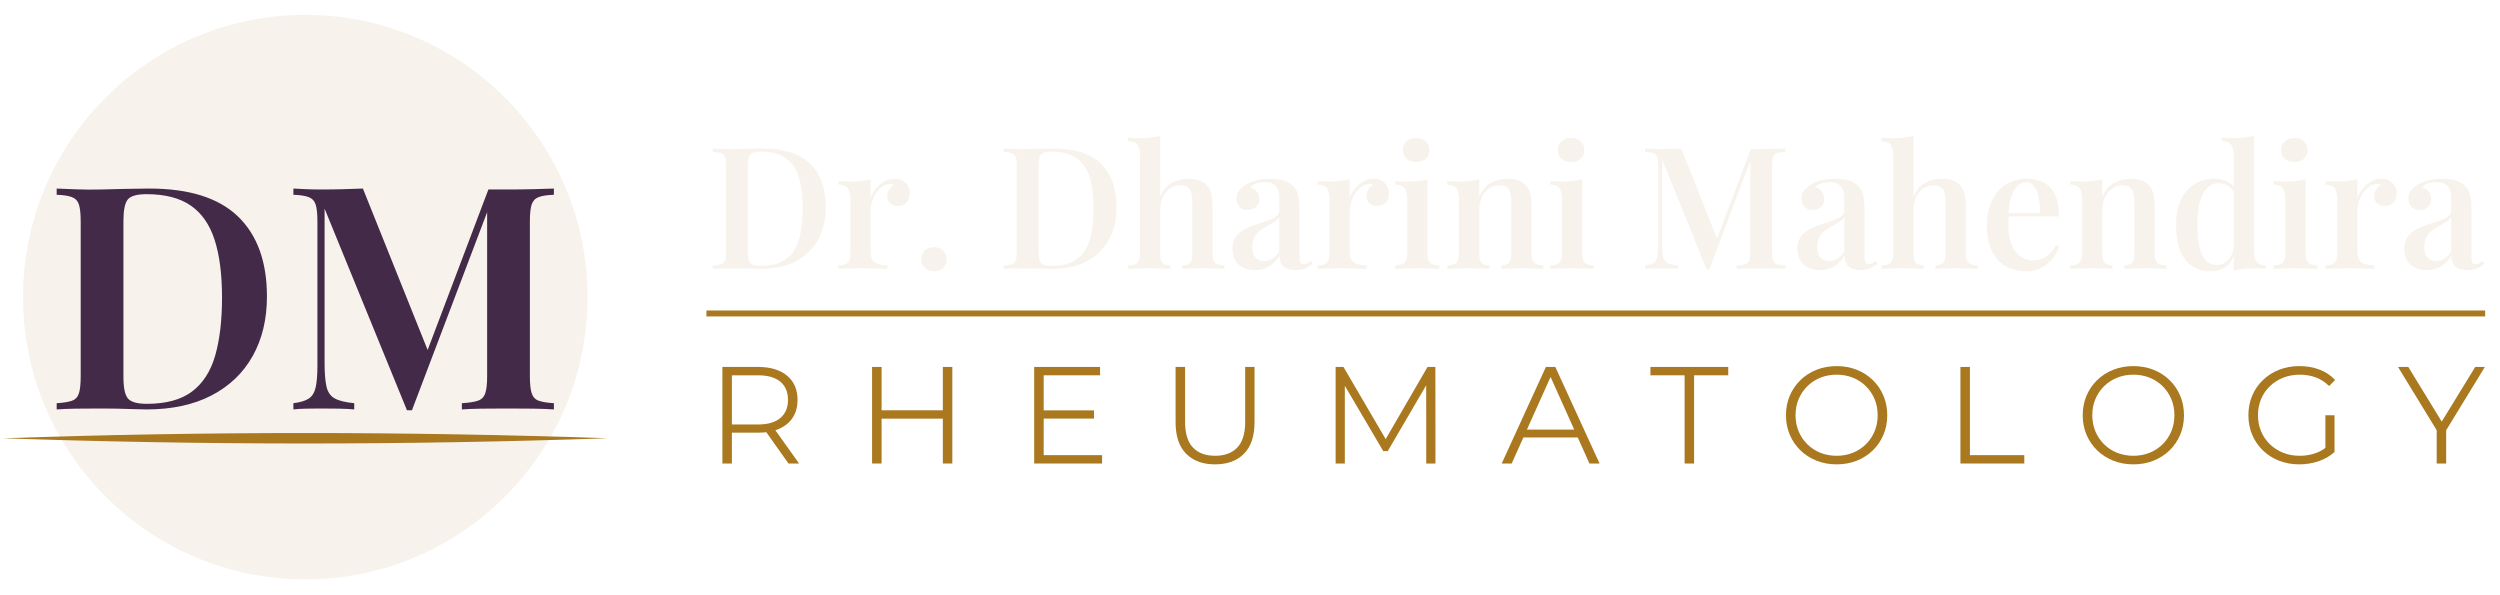
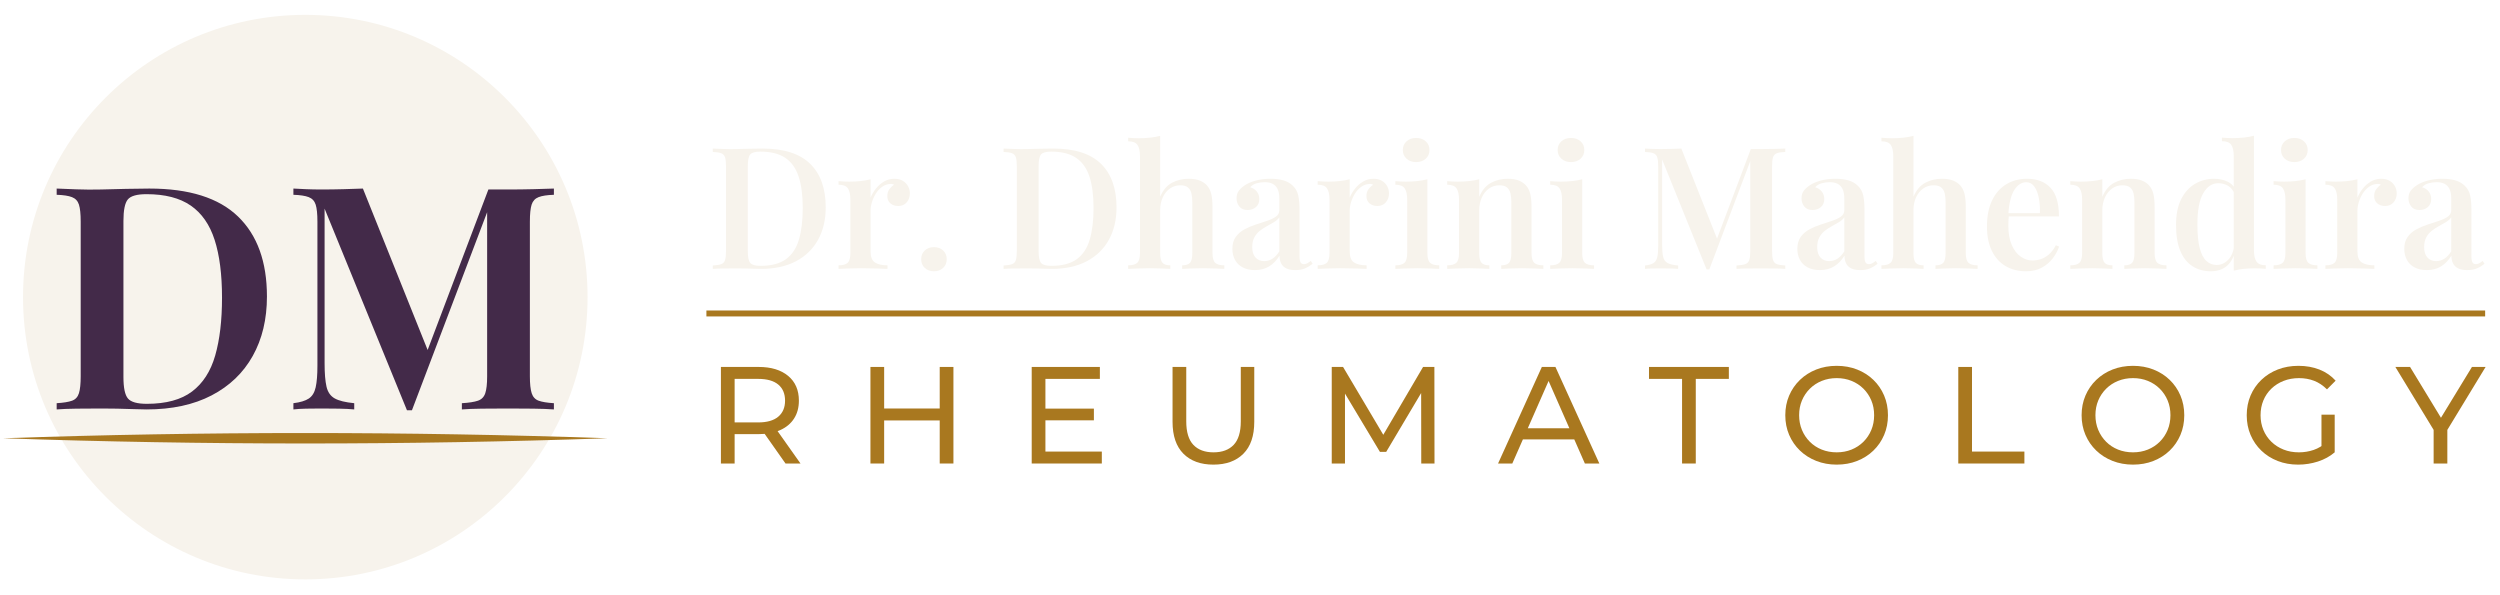
<svg xmlns="http://www.w3.org/2000/svg" viewBox="-5.5 0 1682.8 400" role="img" aria-label="Dr. Dharini Mahendira Rheumatology">
  <circle cx="200.0" cy="200.0" r="190.0" fill="#f7f3ec" />
  <path d="M-3.5,295.0 Q200.0,287.97 403.5,295.0 Q200.0,302.03 -3.5,295.0 Z" fill="#a9781f" />
  <g transform="translate(25.0,275.6)" fill="#432a49">
    <path d="M333.401 708Q524.802 708 617.602 618.5Q710.403 529 710.403 362Q710.403 253 664.902 171.5Q619.402 90 533.002 45.0Q446.602 0 324.401 0Q309.001 0 283.401 1.0Q257.801 2 230.301 2.5Q202.801 3 180.401 3Q139.401 3 100 2.5Q60.6 2 36.4 0V20Q69.2 22 85.7 28.0Q102.199 34 107.799 52.0Q113.399 70 113.399 106V602Q113.399 639 107.799 656.5Q102.199 674 85.5 680.5Q68.8 687 36.4 688V708Q60.6 707 100 705.5Q139.401 704 178.401 705Q214.201 706 259.201 707.0Q304.201 708 333.401 708ZM324.402 690Q278.402 690 264.402 673.0Q250.402 656 250.402 604V104Q250.402 52 264.902 35.0Q279.402 18 325.402 18Q418.001 18 470.401 57.5Q522.8 97 544.6 173.0Q566.4 249 566.4 358Q566.4 470 542.7 543.5Q519 617 466.101 653.5Q413.201 690 324.402 690Z" transform="translate(0.00,0) scale(0.21,-0.21)" />
    <path d="M872.203 708V688Q839.803 687 823.103 680.5Q806.403 674 800.803 656.5Q795.203 639 795.203 602V106Q795.203 70 801.003 52.0Q806.803 34 823.303 28.0Q839.803 22 872.203 20V0Q846.002 2 806.102 2.5Q766.202 3 725.201 3Q680.201 3 640.801 2.5Q601.4 2 577.2 0V20Q611.2 22 628.7 28.0Q646.2 34 652.2 52.0Q658.2 70 658.2 106V650L664.6 649L417.2 -2.6H401.2L137.199 643.6V148.002Q137.199 99.601 143.299 73.101Q149.399 46.6 169.699 35.3Q190 24 232.2 20V0Q213.4 2 183.2 2.5Q153 3 126.199 3Q102.4 3 77.9 2.5Q53.4 2 37.2 0V20Q70 24 86.5 34.9Q103 45.8 108.599 70.901Q114.199 96.001 114.199 140.001V602Q114.199 639 108.599 656.5Q103 674 86.3 680.5Q69.6 687 37.2 688V708Q53.4 707 77.9 706.0Q102.4 705 126.199 705Q162.6 705 197.901 706.0Q233.202 707 260.002 708L475.402 170.804L453.201 152.803L662.2 705Q677.401 705 693.501 705.0Q709.601 705 725.201 705Q766.202 705 806.102 706.0Q846.002 707 872.203 708Z" transform="translate(159.18,0) scale(0.21,-0.21)" />
  </g>
  <g transform="translate(470.0,181.0)" fill="#f7f3ec">
    <path d="M329.72 708Q518.641 708 610.281 618.5Q701.921 529 701.921 362Q701.921 253 657.021 171.5Q612.121 90 526.801 45.0Q441.48 0 320.72 0Q305.4 0 279.92 1.0Q254.44 2 227.14 2.5Q199.84 3 177.52 3Q137.72 3 99.4 2.5Q61.08 2 37.52 0V20Q70.56 22 87.26 28.0Q103.96 34 109.64 52.0Q115.32 70 115.32 106V602Q115.32 639 109.64 656.5Q103.96 674 87.1 680.5Q70.24 687 37.52 688V708Q61.08 707 99.4 705.5Q137.72 704 175.52 705Q211.16 706 255.96 707.0Q300.76 708 329.72 708ZM317.521 690Q271.521 690 257.521 673.0Q243.521 656 243.521 604V104Q243.521 52 258.021 35.0Q272.521 18 318.521 18Q414.4 18 468.32 57.5Q522.24 97 544.48 173.0Q566.72 249 566.72 358Q566.72 470 542.46 543.5Q518.2 617 463.78 653.5Q409.36 690 317.521 690Z" transform="translate(0.00,0) scale(0.11441,-0.11441)" />
    <path d="M354.72 530.28Q384.6 530.28 404.94 517.84Q425.28 505.4 435.66 485.98Q446.04 466.56 446.04 444.24Q446.04 412.84 427.34 391.44Q408.64 370.04 377.84 370.04Q349.48 370.04 331.4 385.62Q313.32 401.2 313.32 428.44Q313.32 452.24 325.1 468.46Q336.88 484.68 352.76 494.92Q342.24 501.72 328.24 499.48Q303.32 497.88 282.12 482.42Q260.92 466.96 246.12 443.56Q231.32 420.16 223.08 393.58Q214.84 367.001 214.84 343.161V103Q214.84 54.32 240.62 37.66Q266.4 21 314.44 21V0Q291.44 1 248.32 2.5Q205.2 4 157.88 4Q120.36 4 82.86 2.5Q45.36 1 26.44 0V21Q64.24 21 80.14 36.0Q96.04 51 96.04 93V407.28Q96.04 452.28 81.32 473.78Q66.6 495.28 26.44 495.28V516.28Q58.44 513.28 88.44 513.28Q124.16 513.28 156.1 516.78Q188.04 520.28 214.84 527.28V419.24Q226.48 447.28 246.5 472.62Q266.52 497.96 294.08 514.12Q321.64 530.28 354.72 530.28Z" transform="translate(85.92,0) scale(0.11441,-0.11441)" />
    <path d="M130.8 128.08Q163.52 128.08 184.76 108.28Q206 88.48 206 57.04Q206 25.6 184.76 5.8Q163.52 -14 130.8 -14Q97.76 -14 76.68 5.8Q55.6 25.6 55.6 57.04Q55.6 88.48 76.68 108.28Q97.76 128.08 130.8 128.08Z" transform="translate(138.20,0) scale(0.11441,-0.11441)" />
    <path d="M329.72 708Q518.641 708 610.281 618.5Q701.921 529 701.921 362Q701.921 253 657.021 171.5Q612.121 90 526.801 45.0Q441.48 0 320.72 0Q305.4 0 279.92 1.0Q254.44 2 227.14 2.5Q199.84 3 177.52 3Q137.72 3 99.4 2.5Q61.08 2 37.52 0V20Q70.56 22 87.26 28.0Q103.96 34 109.64 52.0Q115.32 70 115.32 106V602Q115.32 639 109.64 656.5Q103.96 674 87.1 680.5Q70.24 687 37.52 688V708Q61.08 707 99.4 705.5Q137.72 704 175.52 705Q211.16 706 255.96 707.0Q300.76 708 329.72 708ZM317.521 690Q271.521 690 257.521 673.0Q243.521 656 243.521 604V104Q243.521 52 258.021 35.0Q272.521 18 318.521 18Q414.4 18 468.32 57.5Q522.24 97 544.48 173.0Q566.72 249 566.72 358Q566.72 470 542.46 543.5Q518.2 617 463.78 653.5Q409.36 690 317.521 690Z" transform="translate(195.75,0) scale(0.11441,-0.11441)" />
    <path d="M207.76 782.68V424.68Q233.12 483.72 277.7 507Q322.28 530.28 374.24 530.28Q414.8 530.28 440.62 519.8Q466.44 509.32 482.48 491.64Q500.2 472.28 507.88 442.28Q515.56 412.28 515.56 361.28V93Q515.56 51 531.46 36.0Q547.36 21 585.16 21V0Q567.2 1 530.44 2.5Q493.68 4 458.76 4Q422.88 4 388.66 2.5Q354.44 1 337.16 0V21Q369.96 21 383.36 36.0Q396.76 51 396.76 93V393.52Q396.76 421.32 391.76 443.48Q386.76 465.64 371.5 478.76Q356.24 491.88 326 491.88Q292.36 491.88 265.66 473.36Q238.96 454.84 223.36 421.68Q207.76 388.52 207.76 345.761V93Q207.76 51 221.32 36.0Q234.88 21 267.36 21V0Q250.4 1 217.14 2.5Q183.88 4 148.96 4Q113.08 4 75.52 2.5Q37.96 1 19.36 0V21Q57.16 21 73.06 36.0Q88.96 51 88.96 93V662.68Q88.96 707.68 74.24 729.18Q59.52 750.68 19.36 750.68V771.68Q51.36 768.68 81.36 768.68Q117.08 768.68 149.02 772.18Q180.96 775.68 207.76 782.68Z" transform="translate(281.67,0) scale(0.11441,-0.11441)" />
    <path d="M166.2 -7Q123.28 -7 93.28 9.3Q63.28 25.6 48.42 53.92Q33.56 82.24 33.56 117.64Q33.56 161 53.58 188.52Q73.6 216.04 105.12 232.88Q136.64 249.72 171.66 261.06Q206.68 272.4 238.2 282.9Q269.72 293.4 289.74 307.56Q309.76 321.72 309.76 344.72V415.36Q309.76 449.04 299.5 470.08Q289.24 491.12 270.16 500.7Q251.08 510.28 223.8 510.28Q201.68 510.28 177.66 504.08Q153.64 497.88 138.56 480.36Q162.68 473.48 177.32 455.08Q191.96 436.68 191.96 410.72Q191.96 380.92 172.12 363.7Q152.28 346.48 123.12 346.48Q90.6 346.48 74.38 367.06Q58.16 387.64 58.16 415.12Q58.16 442.72 71.96 460.48Q85.76 478.24 109.28 493.52Q134.52 509.84 172.78 520.06Q211.04 530.28 257.04 530.28Q300.6 530.28 333.76 520.78Q366.92 511.28 389.44 489.12Q413.84 465.76 421.2 431.74Q428.56 397.72 428.56 348.44V73.64Q428.56 48.64 434.78 38.28Q441 27.92 454.76 27.92Q464.8 27.92 474 32.92Q483.2 37.92 494.96 47L505.64 30Q484.32 13.04 461 3.02Q437.68 -7 404.4 -7Q370.92 -7 350.48 3.16Q330.04 13.32 320.54 32.18Q311.04 51.04 310.72 77.84Q285.64 36.68 250.06 14.84Q214.48 -7 166.2 -7ZM221.08 45.8Q247.04 45.8 269.14 59.84Q291.24 73.88 309.76 102.92V303.72Q299.36 288 280.04 276.18Q260.72 264.36 238.52 252.38Q216.32 240.4 196.3 225.06Q176.28 209.72 163.32 186.48Q150.361 163.24 150.361 127.72Q150.361 88.36 169.62 67.08Q188.88 45.8 221.08 45.8Z" transform="translate(350.20,0) scale(0.11441,-0.11441)" />
    <path d="M354.72 530.28Q384.6 530.28 404.94 517.84Q425.28 505.4 435.66 485.98Q446.04 466.56 446.04 444.24Q446.04 412.84 427.34 391.44Q408.64 370.04 377.84 370.04Q349.48 370.04 331.4 385.62Q313.32 401.2 313.32 428.44Q313.32 452.24 325.1 468.46Q336.88 484.68 352.76 494.92Q342.24 501.72 328.24 499.48Q303.32 497.88 282.12 482.42Q260.92 466.96 246.12 443.56Q231.32 420.16 223.08 393.58Q214.84 367.001 214.84 343.161V103Q214.84 54.32 240.62 37.66Q266.4 21 314.44 21V0Q291.44 1 248.32 2.5Q205.2 4 157.88 4Q120.36 4 82.86 2.5Q45.36 1 26.44 0V21Q64.24 21 80.14 36.0Q96.04 51 96.04 93V407.28Q96.04 452.28 81.32 473.78Q66.6 495.28 26.44 495.28V516.28Q58.44 513.28 88.44 513.28Q124.16 513.28 156.1 516.78Q188.04 520.28 214.84 527.28V419.24Q226.48 447.28 246.5 472.62Q266.52 497.96 294.08 514.12Q321.64 530.28 354.72 530.28Z" transform="translate(408.43,0) scale(0.11441,-0.11441)" />
    <path d="M148.76 770.44Q183.08 770.44 205.12 750.64Q227.16 730.84 227.16 699.4Q227.16 667.96 205.12 648.16Q183.08 628.36 148.76 628.36Q114.44 628.36 92.4 648.16Q70.36 667.96 70.36 699.4Q70.36 730.84 92.4 750.64Q114.44 770.44 148.76 770.44ZM214.84 527.28V93.115Q214.84 51 230.74 36.0Q246.64 21 284.44 21V0Q266.555 1 230.257 2.5Q193.96 4 156.72 4Q120.209 4 82.625 2.5Q45.04 1 26.44 0V21Q64.24 21 80.14 36.0Q96.04 51 96.04 93.134V407.136Q96.04 452.28 81.387 473.78Q66.735 495.28 26.44 495.28V516.28Q58.44 513.28 88.44 513.28Q124.16 513.28 156.1 516.78Q188.04 520.28 214.84 527.28Z" transform="translate(460.72,0) scale(0.11441,-0.11441)" />
    <path d="M381.32 530.28Q421.88 530.28 447.7 519.8Q473.52 509.32 489.56 491.64Q507.28 472.28 514.96 442.28Q522.64 412.28 522.64 361.28V93Q522.64 51 538.54 36.0Q554.44 21 592.24 21V0Q574.28 1 537.52 2.5Q500.76 4 465.84 4Q429.96 4 395.74 2.5Q361.52 1 344.24 0V21Q377.04 21 390.44 36.0Q403.84 51 403.84 93V393.52Q403.84 421.32 398.84 443.48Q393.84 465.64 378.58 478.76Q363.32 491.88 333.08 491.88Q298.76 491.88 272.06 472.68Q245.36 453.48 230.1 419.98Q214.84 386.48 214.84 345.081V93Q214.84 51 228.4 36.0Q241.96 21 274.44 21V0Q257.48 1 224.22 2.5Q190.96 4 156.04 4Q120.16 4 82.6 2.5Q45.04 1 26.44 0V21Q64.24 21 80.14 36.0Q96.04 51 96.04 93V407.28Q96.04 452.28 81.32 473.78Q66.6 495.28 26.44 495.28V516.28Q58.44 513.28 88.44 513.28Q124.16 513.28 156.1 516.78Q188.04 520.28 214.84 527.28V424Q240.2 483.04 284.78 506.66Q329.36 530.28 381.32 530.28Z" transform="translate(495.61,0) scale(0.11441,-0.11441)" />
    <path d="M148.76 770.44Q183.08 770.44 205.12 750.64Q227.16 730.84 227.16 699.4Q227.16 667.96 205.12 648.16Q183.08 628.36 148.76 628.36Q114.44 628.36 92.4 648.16Q70.36 667.96 70.36 699.4Q70.36 730.84 92.4 750.64Q114.44 770.44 148.76 770.44ZM214.84 527.28V93.115Q214.84 51 230.74 36.0Q246.64 21 284.44 21V0Q266.555 1 230.257 2.5Q193.96 4 156.72 4Q120.209 4 82.625 2.5Q45.04 1 26.44 0V21Q64.24 21 80.14 36.0Q96.04 51 96.04 93.134V407.136Q96.04 452.28 81.387 473.78Q66.735 495.28 26.44 495.28V516.28Q58.44 513.28 88.44 513.28Q124.16 513.28 156.1 516.78Q188.04 520.28 214.84 527.28Z" transform="translate(564.94,0) scale(0.11441,-0.11441)" />
    <path d="M863.561 708V688Q830.841 687 813.981 680.5Q797.121 674 791.441 656.5Q785.761 639 785.761 602V106Q785.761 70 791.601 52.0Q797.441 34 814.141 28.0Q830.841 22 863.561 20V0Q838.001 2 799.181 2.5Q760.361 3 720.56 3Q676.76 3 638.44 2.5Q600.12 2 576.56 0V20Q610.56 22 628.06 28.0Q645.56 34 651.56 52.0Q657.56 70 657.56 106V651.2L663.48 649.8L416.56 -3.08H400.56L138.96 643.68V141.601Q138.96 95.68 145.14 70.38Q151.32 45.08 171.46 34.34Q191.6 23.6 233.16 20V0Q214.52 2 184.56 2.5Q154.6 3 127.96 3Q103.92 3 79.22 2.5Q54.52 2 38.16 0V20Q71.2 23.6 87.9 34.02Q104.6 44.44 110.28 68.62Q115.96 92.8 115.96 135.2V602Q115.96 639 110.28 656.5Q104.6 674 87.74 680.5Q70.88 687 38.16 688V708Q54.52 707 79.22 706.0Q103.92 705 127.96 705Q161.48 705 194.42 706.0Q227.361 707 252.001 708L469.721 158.641L448.56 142.641L660.76 705Q675.32 705 690.5 705.0Q705.68 705 720.56 705Q760.361 705 799.181 706.0Q838.001 707 863.561 708Z" transform="translate(627.41,0) scale(0.11441,-0.11441)" />
    <path d="M166.2 -7Q123.28 -7 93.28 9.3Q63.28 25.6 48.42 53.92Q33.56 82.24 33.56 117.64Q33.56 161 53.58 188.52Q73.6 216.04 105.12 232.88Q136.64 249.72 171.66 261.06Q206.68 272.4 238.2 282.9Q269.72 293.4 289.74 307.56Q309.76 321.72 309.76 344.72V415.36Q309.76 449.04 299.5 470.08Q289.24 491.12 270.16 500.7Q251.08 510.28 223.8 510.28Q201.68 510.28 177.66 504.08Q153.64 497.88 138.56 480.36Q162.68 473.48 177.32 455.08Q191.96 436.68 191.96 410.72Q191.96 380.92 172.12 363.7Q152.28 346.48 123.12 346.48Q90.6 346.48 74.38 367.06Q58.16 387.64 58.16 415.12Q58.16 442.72 71.96 460.48Q85.76 478.24 109.28 493.52Q134.52 509.84 172.78 520.06Q211.04 530.28 257.04 530.28Q300.6 530.28 333.76 520.78Q366.92 511.28 389.44 489.12Q413.84 465.76 421.2 431.74Q428.56 397.72 428.56 348.44V73.64Q428.56 48.64 434.78 38.28Q441 27.92 454.76 27.92Q464.8 27.92 474 32.92Q483.2 37.92 494.96 47L505.64 30Q484.32 13.04 461 3.02Q437.68 -7 404.4 -7Q370.92 -7 350.48 3.16Q330.04 13.32 320.54 32.18Q311.04 51.04 310.72 77.84Q285.64 36.68 250.06 14.84Q214.48 -7 166.2 -7ZM221.08 45.8Q247.04 45.8 269.14 59.84Q291.24 73.88 309.76 102.92V303.72Q299.36 288 280.04 276.18Q260.72 264.36 238.52 252.38Q216.32 240.4 196.3 225.06Q176.28 209.72 163.32 186.48Q150.361 163.24 150.361 127.72Q150.361 88.36 169.62 67.08Q188.88 45.8 221.08 45.8Z" transform="translate(730.49,0) scale(0.11441,-0.11441)" />
    <path d="M207.76 782.68V424.68Q233.12 483.72 277.7 507Q322.28 530.28 374.24 530.28Q414.8 530.28 440.62 519.8Q466.44 509.32 482.48 491.64Q500.2 472.28 507.88 442.28Q515.56 412.28 515.56 361.28V93Q515.56 51 531.46 36.0Q547.36 21 585.16 21V0Q567.2 1 530.44 2.5Q493.68 4 458.76 4Q422.88 4 388.66 2.5Q354.44 1 337.16 0V21Q369.96 21 383.36 36.0Q396.76 51 396.76 93V393.52Q396.76 421.32 391.76 443.48Q386.76 465.64 371.5 478.76Q356.24 491.88 326 491.88Q292.36 491.88 265.66 473.36Q238.96 454.84 223.36 421.68Q207.76 388.52 207.76 345.761V93Q207.76 51 221.32 36.0Q234.88 21 267.36 21V0Q250.4 1 217.14 2.5Q183.88 4 148.96 4Q113.08 4 75.52 2.5Q37.96 1 19.36 0V21Q57.16 21 73.06 36.0Q88.96 51 88.96 93V662.68Q88.96 707.68 74.24 729.18Q59.52 750.68 19.36 750.68V771.68Q51.36 768.68 81.36 768.68Q117.08 768.68 149.02 772.18Q180.96 775.68 207.76 782.68Z" transform="translate(788.72,0) scale(0.11441,-0.11441)" />
    <path d="M277.12 530.28Q365.12 530.28 414.94 477.42Q464.76 424.56 464.76 309H124.56L123.24 328H352.76Q354.44 377 346.04 418.5Q337.64 460 319.5 485.0Q301.36 510 272.16 510Q232.24 510 202.66 465.12Q173.081 420.24 166.721 319.28L170.041 314Q168.361 300.6 167.681 285.16Q167.001 269.72 167.001 253.96Q167.001 185.32 187.561 139.52Q208.12 93.72 240.74 71.58Q273.36 49.44 307.84 49.44Q332.72 49.44 357.32 57.18Q381.92 64.92 404.92 84.52Q427.92 104.12 446.52 138.88L465.56 131.52Q454.24 96.28 428.76 62.56Q403.28 28.84 364.0 7.42Q324.72 -14 271.52 -14Q202.08 -14 150.26 16.76Q98.44 47.52 69.82 106.5Q41.2 165.48 41.2 249.48Q41.2 340.04 71.12 402.58Q101.04 465.12 154.44 497.7Q207.84 530.28 277.12 530.28Z" transform="translate(857.25,0) scale(0.11441,-0.11441)" />
    <path d="M381.32 530.28Q421.88 530.28 447.7 519.8Q473.52 509.32 489.56 491.64Q507.28 472.28 514.96 442.28Q522.64 412.28 522.64 361.28V93Q522.64 51 538.54 36.0Q554.44 21 592.24 21V0Q574.28 1 537.52 2.5Q500.76 4 465.84 4Q429.96 4 395.74 2.5Q361.52 1 344.24 0V21Q377.04 21 390.44 36.0Q403.84 51 403.84 93V393.52Q403.84 421.32 398.84 443.48Q393.84 465.64 378.58 478.76Q363.32 491.88 333.08 491.88Q298.76 491.88 272.06 472.68Q245.36 453.48 230.1 419.98Q214.84 386.48 214.84 345.081V93Q214.84 51 228.4 36.0Q241.96 21 274.44 21V0Q257.48 1 224.22 2.5Q190.96 4 156.04 4Q120.16 4 82.6 2.5Q45.04 1 26.44 0V21Q64.24 21 80.14 36.0Q96.04 51 96.04 93V407.28Q96.04 452.28 81.32 473.78Q66.6 495.28 26.44 495.28V516.28Q58.44 513.28 88.44 513.28Q124.16 513.28 156.1 516.78Q188.04 520.28 214.84 527.28V424Q240.2 483.04 284.78 506.66Q329.36 530.28 381.32 530.28Z" transform="translate(915.03,0) scale(0.11441,-0.11441)" />
    <path d="M500.96 783.36V109.32Q500.96 64.32 516.18 42.82Q531.4 21.32 570.56 21.32V0.32Q539.56 3.32 508.56 3.32Q472.84 3.32 441.06 0.32Q409.28 -2.68 382.16 -10.68V663.36Q382.16 708.36 367.44 729.86Q352.72 751.36 312.56 751.36V772.36Q344.56 769.36 374.56 769.36Q410.28 769.36 442.22 772.86Q474.16 776.36 500.96 783.36ZM267.28 530.28Q311.28 530.28 347.06 512.64Q382.84 495 399.04 452.96L386.68 442.64Q373 474.72 347.82 489.4Q322.64 504.08 290.96 504.08Q236.12 504.08 201.9 443.72Q167.681 383.36 168.361 257.96Q168.361 174.72 181.78 122.82Q195.2 70.92 220.9 46.98Q246.6 23.04 282.28 23.04Q319.8 23.04 349.96 54.08Q380.12 85.12 384.88 142.64L393.04 117.439Q381.2 53.6 344.38 19.8Q307.56 -14 246.56 -14Q186.16 -14 139.66 15.52Q93.16 45.04 67.86 105.36Q42.56 165.68 42.56 258.92Q42.56 349.92 72.78 410.1Q103 470.28 154.02 500.28Q205.04 530.28 267.28 530.28Z" transform="translate(984.36,0) scale(0.11441,-0.11441)" />
    <path d="M148.76 770.44Q183.08 770.44 205.12 750.64Q227.16 730.84 227.16 699.4Q227.16 667.96 205.12 648.16Q183.08 628.36 148.76 628.36Q114.44 628.36 92.4 648.16Q70.36 667.96 70.36 699.4Q70.36 730.84 92.4 750.64Q114.44 770.44 148.76 770.44ZM214.84 527.28V93.115Q214.84 51 230.74 36.0Q246.64 21 284.44 21V0Q266.555 1 230.257 2.5Q193.96 4 156.72 4Q120.209 4 82.625 2.5Q45.04 1 26.44 0V21Q64.24 21 80.14 36.0Q96.04 51 96.04 93.134V407.136Q96.04 452.28 81.387 473.78Q66.735 495.28 26.44 495.28V516.28Q58.44 513.28 88.44 513.28Q124.16 513.28 156.1 516.78Q188.04 520.28 214.84 527.28Z" transform="translate(1051.86,0) scale(0.11441,-0.11441)" />
    <path d="M354.72 530.28Q384.6 530.28 404.94 517.84Q425.28 505.4 435.66 485.98Q446.04 466.56 446.04 444.24Q446.04 412.84 427.34 391.44Q408.64 370.04 377.84 370.04Q349.48 370.04 331.4 385.62Q313.32 401.2 313.32 428.44Q313.32 452.24 325.1 468.46Q336.88 484.68 352.76 494.92Q342.24 501.72 328.24 499.48Q303.32 497.88 282.12 482.42Q260.92 466.96 246.12 443.56Q231.32 420.16 223.08 393.58Q214.84 367.001 214.84 343.161V103Q214.84 54.32 240.62 37.66Q266.4 21 314.44 21V0Q291.44 1 248.32 2.5Q205.2 4 157.88 4Q120.36 4 82.86 2.5Q45.36 1 26.44 0V21Q64.24 21 80.14 36.0Q96.04 51 96.04 93V407.28Q96.04 452.28 81.32 473.78Q66.6 495.28 26.44 495.28V516.28Q58.44 513.28 88.44 513.28Q124.16 513.28 156.1 516.78Q188.04 520.28 214.84 527.28V419.24Q226.48 447.28 246.5 472.62Q266.52 497.96 294.08 514.12Q321.64 530.28 354.72 530.28Z" transform="translate(1086.75,0) scale(0.11441,-0.11441)" />
    <path d="M166.2 -7Q123.28 -7 93.28 9.3Q63.28 25.6 48.42 53.92Q33.56 82.24 33.56 117.64Q33.56 161 53.58 188.52Q73.6 216.04 105.12 232.88Q136.64 249.72 171.66 261.06Q206.68 272.4 238.2 282.9Q269.72 293.4 289.74 307.56Q309.76 321.72 309.76 344.72V415.36Q309.76 449.04 299.5 470.08Q289.24 491.12 270.16 500.7Q251.08 510.28 223.8 510.28Q201.68 510.28 177.66 504.08Q153.64 497.88 138.56 480.36Q162.68 473.48 177.32 455.08Q191.96 436.68 191.96 410.72Q191.96 380.92 172.12 363.7Q152.28 346.48 123.12 346.48Q90.6 346.48 74.38 367.06Q58.16 387.64 58.16 415.12Q58.16 442.72 71.96 460.48Q85.76 478.24 109.28 493.52Q134.52 509.84 172.78 520.06Q211.04 530.28 257.04 530.28Q300.6 530.28 333.76 520.78Q366.92 511.28 389.44 489.12Q413.84 465.76 421.2 431.74Q428.56 397.72 428.56 348.44V73.64Q428.56 48.64 434.78 38.28Q441 27.92 454.76 27.92Q464.8 27.92 474 32.92Q483.2 37.92 494.96 47L505.64 30Q484.32 13.04 461 3.02Q437.68 -7 404.4 -7Q370.92 -7 350.48 3.16Q330.04 13.32 320.54 32.18Q311.04 51.04 310.72 77.84Q285.64 36.68 250.06 14.84Q214.48 -7 166.2 -7ZM221.08 45.8Q247.04 45.8 269.14 59.84Q291.24 73.88 309.76 102.92V303.72Q299.36 288 280.04 276.18Q260.72 264.36 238.52 252.38Q216.32 240.4 196.3 225.06Q176.28 209.72 163.32 186.48Q150.361 163.24 150.361 127.72Q150.361 88.36 169.62 67.08Q188.88 45.8 221.08 45.8Z" transform="translate(1139.03,0) scale(0.11441,-0.11441)" />
  </g>
  <rect x="470.0" y="209.0" width="1197.3" height="4.0" fill="#a9781f" />
  <g transform="translate(470.0,312.0)" fill="#a9781f">
-     <path d="M115.841 0V700H375.2Q508.36 700 584.479 636.9Q660.599 573.8 660.599 461.16Q660.599 387.08 626.299 333.761Q591.999 280.441 528.16 251.901Q464.32 223.361 375.2 223.361H153.88L184.719 255.24V0ZM595.161 0 414.761 254H490.719L671.639 0ZM184.719 249.96 153.88 282.919H374.08Q480.441 282.919 535.821 329.839Q591.201 376.76 591.201 461.16Q591.201 546.561 535.821 592.981Q480.441 639.402 374.08 639.402H153.88L184.719 672.881Z" transform="translate(0.00,0) scale(0.09286,-0.09286)" />
-     <path d="M628.681 0V700H697.559V0ZM115.841 0V700H184.719V0ZM177.119 325.201V385.799H635.761V325.201Z" transform="translate(100.76,0) scale(0.09286,-0.09286)" />
-     <path d="M115.841 0V700H593.36V639.402H184.719V60.598H607.84V0ZM177.639 325.721V385.279H549.4V325.721Z" transform="translate(209.87,0) scale(0.09286,-0.09286)" />
-     <path d="M395.96 -6.12Q262.64 -6.12 186.241 71.0Q109.841 148.12 109.841 298.72V700H178.719V301.28Q178.719 175.839 235.639 115.939Q292.559 56.038 396.48 56.038Q500.401 56.038 557.321 115.939Q614.241 175.839 614.241 301.28V700H682.079V298.72Q682.079 148.12 605.68 71.0Q529.28 -6.12 395.96 -6.12Z" transform="translate(305.61,0) scale(0.09286,-0.09286)" />
-     <path d="M115.841 0V700H172.879L493.92 150.759H463.6L782.081 700H839.119L839.639 0H772.841L772.321 595.603H789.161L493.88 90.16H461.08L163.759 595.603H182.639V0Z" transform="translate(412.77,0) scale(0.09286,-0.09286)" />
-     <path d="M2.76 0 323.08 700H391.438L712.279 0H638.841L342.64 659.561H371.359L75.158 0ZM126.92 188.641 147.839 245.599H557.36L578.8 188.641Z" transform="translate(535.07,0) scale(0.09286,-0.09286)" />
-     <path d="M251.521 0V639.402H4V700H567.919V639.402H320.398V0Z" transform="translate(635.08,0) scale(0.09286,-0.09286)" />
-     <path d="M419.673 -6.12Q340.706 -6.12 273.533 20.64Q206.36 47.4 156.82 95.66Q107.28 143.92 79.76 208.573Q52.24 273.225 52.24 350Q52.24 426.775 79.76 491.427Q107.28 556.08 156.886 604.415Q206.492 652.75 273.486 679.435Q340.48 706.12 419.56 706.12Q498.64 706.12 565.484 679.527Q632.329 652.935 681.824 604.767Q731.32 556.6 758.84 491.768Q786.36 426.936 786.36 349.948Q786.36 272.96 758.84 208.18Q731.32 143.4 681.824 95.233Q632.329 47.065 565.484 20.473Q498.64 -6.12 419.673 -6.12ZM419.56 56.038Q483.24 56.038 537.479 77.996Q591.718 99.953 631.96 139.916Q672.201 179.879 694.582 233.256Q716.962 286.634 716.962 350.157Q716.962 413.68 694.64 466.856Q672.318 520.032 632.052 560.023Q591.785 600.015 537.513 621.988Q483.24 643.962 419.56 643.962Q355.88 643.962 301.486 621.971Q247.093 599.981 206.737 559.959Q166.381 519.937 144.01 466.72Q121.638 413.504 121.638 350.172Q121.638 286.84 143.986 233.462Q166.333 180.085 206.646 139.942Q246.959 99.799 301.419 77.918Q355.88 56.038 419.56 56.038Z" transform="translate(721.82,0) scale(0.09286,-0.09286)" />
-     <path d="M115.841 0V700H184.719V60.598H578.84V0Z" transform="translate(833.34,0) scale(0.09286,-0.09286)" />
-     <path d="M419.673 -6.12Q340.706 -6.12 273.533 20.64Q206.36 47.4 156.82 95.66Q107.28 143.92 79.76 208.573Q52.24 273.225 52.24 350Q52.24 426.775 79.76 491.427Q107.28 556.08 156.886 604.415Q206.492 652.75 273.486 679.435Q340.48 706.12 419.56 706.12Q498.64 706.12 565.484 679.527Q632.329 652.935 681.824 604.767Q731.32 556.6 758.84 491.768Q786.36 426.936 786.36 349.948Q786.36 272.96 758.84 208.18Q731.32 143.4 681.824 95.233Q632.329 47.065 565.484 20.473Q498.64 -6.12 419.673 -6.12ZM419.56 56.038Q483.24 56.038 537.479 77.996Q591.718 99.953 631.96 139.916Q672.201 179.879 694.582 233.256Q716.962 286.634 716.962 350.157Q716.962 413.68 694.64 466.856Q672.318 520.032 632.052 560.023Q591.785 600.015 537.513 621.988Q483.24 643.962 419.56 643.962Q355.88 643.962 301.486 621.971Q247.093 599.981 206.737 559.959Q166.381 519.937 144.01 466.72Q121.638 413.504 121.638 350.172Q121.638 286.84 143.986 233.462Q166.333 180.085 206.646 139.942Q246.959 99.799 301.419 77.918Q355.88 56.038 419.56 56.038Z" transform="translate(921.56,0) scale(0.09286,-0.09286)" />
-     <path d="M421 -6.12Q341.44 -6.12 274.14 20.38Q206.84 46.88 157.06 95.14Q107.28 143.4 79.76 208.18Q52.24 272.96 52.24 350Q52.24 427.04 79.76 491.82Q107.28 556.6 157.32 604.86Q207.36 653.12 274.66 679.62Q341.96 706.12 422.04 706.12Q500.84 706.12 567.239 681.0Q633.639 655.88 680.719 605.68L637.521 561.522Q592.64 605.442 539.56 624.702Q486.48 643.962 424.64 643.962Q359.44 643.962 303.959 621.842Q248.479 599.721 207.439 559.941Q166.398 520.161 144.018 466.681Q121.638 413.2 121.638 350Q121.638 287.32 144.018 233.839Q166.398 180.359 207.439 140.319Q248.479 100.279 303.699 78.158Q358.92 56.038 424.12 56.038Q483.88 56.038 537.96 74.478Q592.041 92.918 637.001 135.799L676.559 83.36Q627.4 38.88 560.48 16.38Q493.56 -6.12 421 -6.12ZM676.559 83.36 610.241 92.12V349.76H676.559Z" transform="translate(1033.09,0) scale(0.09286,-0.09286)" />
-     <path d="M282.001 0V259.039L297.92 215.441L1.68 700H76.158L338.119 271.719H298.92L561.401 700H631.199L334.959 215.441L350.878 259.039V0Z" transform="translate(1138.49,0) scale(0.09286,-0.09286)" />
+     <path d="M105.131 0V700H378.445Q514.201 700 592.268 635.277Q670.335 570.555 670.335 455.643Q670.335 380.265 635.224 325.81Q600.113 271.354 534.812 242.165Q469.512 212.976 378.445 212.976H160.046L204.515 259.134V0ZM573.418 0 394.64 254H502.402L682.024 0ZM204.515 249.311 160.046 297.847H375.378Q471.354 297.847 520.73 339.413Q570.107 380.979 570.107 455.643Q570.107 531.308 520.73 572.374Q471.354 613.439 375.378 613.439H160.046L204.515 662.82Z" transform="translate(0.00,0) scale(0.09286,-0.09286)" />
+     <path d="M607.262 0V700H706.646V0ZM105.131 0V700H204.515V0ZM195.293 312.22V398.78H615.64V312.22Z" transform="translate(100.65,0) scale(0.09286,-0.09286)" />
+     <path d="M105.131 0V700H599.201V613.439H204.515V86.561H613.357V0ZM196.137 313.064V397.936H555.89V313.064Z" transform="translate(209.20,0) scale(0.09286,-0.09286)" />
+     <path d="M395.311 -8.067Q256.799 -8.067 177.965 71.0Q99.131 150.067 99.131 302.29V700H198.515V305.823Q198.515 189.469 250.081 135.248Q301.646 81.027 396.155 81.027Q490.665 81.027 542.23 135.248Q593.796 189.469 593.796 305.823V700H691.491V302.29Q691.491 150.067 612.657 71.0Q533.823 -8.067 395.311 -8.067Z" transform="translate(304.56,0) scale(0.09286,-0.09286)" />
+     <path d="M105.131 0V700H187.158L500.735 171.204H457.11L767.153 700H849.18L850.024 0H754.018L753.174 548.546H775.531L500.046 84.643H454.265L176.091 548.546H201.137V0Z" transform="translate(411.16,0) scale(0.09286,-0.09286)" />
+     <path d="M-1.134 0 316.265 700H414.805L733.049 0H628.131L344.912 644.308H385.314L102.094 0ZM133.735 174.686 161.469 255.335H555.088L583.668 174.686Z" transform="translate(532.98,0) scale(0.09286,-0.09286)" />
+     <path d="M243.732 0V613.439H4V700H582.847V613.439H343.116V0Z" transform="translate(634.10,0) scale(0.09286,-0.09286)" />
+     <path d="M420.717 -8.067Q340.523 -8.067 272.306 18.855Q204.088 45.777 153.899 94.2Q103.71 142.622 75.866 207.682Q48.021 272.742 48.021 350Q48.021 427.258 75.866 492.318Q103.71 557.378 154.007 605.922Q204.303 654.466 272.229 681.267Q340.155 708.067 420.534 708.067Q500.912 708.067 568.595 681.417Q636.279 654.767 686.395 606.495Q736.512 558.223 764.357 492.871Q792.201 427.52 792.201 349.916Q792.201 272.311 764.357 207.044Q736.512 141.777 686.395 93.505Q636.279 45.233 568.595 18.583Q500.912 -8.067 420.717 -8.067ZM420.534 81.027Q479.021 81.027 528.416 101.086Q577.811 121.145 614.459 157.652Q651.107 194.158 671.54 243.09Q691.973 292.022 691.973 350.255Q691.973 408.488 671.635 457.092Q651.297 505.697 614.608 542.25Q577.92 578.804 528.471 598.888Q479.021 618.973 420.534 618.973Q362.046 618.973 312.4 598.861Q262.755 578.749 225.921 542.146Q189.087 505.542 168.668 456.871Q148.25 408.201 148.25 350.279Q148.25 292.357 168.63 243.425Q189.009 194.493 225.773 157.693Q262.536 120.893 312.291 100.96Q362.046 81.027 420.534 81.027Z" transform="translate(721.76,0) scale(0.09286,-0.09286)" />
+     <path d="M105.131 0V700H204.515V86.561H584.357V0Z" transform="translate(832.90,0) scale(0.09286,-0.09286)" />
+     <path d="M420.717 -8.067Q340.523 -8.067 272.306 18.855Q204.088 45.777 153.899 94.2Q103.71 142.622 75.866 207.682Q48.021 272.742 48.021 350Q48.021 427.258 75.866 492.318Q103.71 557.378 154.007 605.922Q204.303 654.466 272.229 681.267Q340.155 708.067 420.534 708.067Q500.912 708.067 568.595 681.417Q636.279 654.767 686.395 606.495Q736.512 558.223 764.357 492.871Q792.201 427.52 792.201 349.916Q792.201 272.311 764.357 207.044Q736.512 141.777 686.395 93.505Q636.279 45.233 568.595 18.583Q500.912 -8.067 420.717 -8.067ZM420.534 81.027Q479.021 81.027 528.416 101.086Q577.811 121.145 614.459 157.652Q651.107 194.158 671.54 243.09Q691.973 292.022 691.973 350.255Q691.973 408.488 671.635 457.092Q651.297 505.697 614.608 542.25Q577.92 578.804 528.471 598.888Q479.021 618.973 420.534 618.973Q362.046 618.973 312.4 598.861Q262.755 578.749 225.921 542.146Q189.087 505.542 168.668 456.871Q148.25 408.201 148.25 350.279Q148.25 292.357 168.63 243.425Q189.009 194.493 225.773 157.693Q262.536 120.893 312.291 100.96Q362.046 81.027 420.534 81.027Z" transform="translate(921.21,0) scale(0.09286,-0.09286)" />
+     <path d="M421 -8.067Q340.466 -8.067 272.355 18.433Q204.244 44.933 153.977 93.355Q103.71 141.777 75.866 207.044Q48.021 272.311 48.021 350Q48.021 427.689 75.866 492.956Q103.71 558.223 154.399 606.645Q205.088 655.067 273.2 681.567Q341.311 708.067 422.689 708.067Q506.357 708.067 575.19 681.0Q644.024 653.933 692.402 600.488L629.732 537.506Q586.799 580.128 536.477 599.551Q486.155 618.973 426.912 618.973Q366.579 618.973 315.48 598.962Q264.381 578.951 226.748 542.741Q189.116 506.531 168.683 457.431Q148.25 408.332 148.25 350Q148.25 292.512 168.683 243.413Q189.116 194.314 226.748 157.681Q264.381 121.049 315.058 101.038Q365.735 81.027 426.067 81.027Q481.933 81.027 533.255 98.494Q584.576 115.96 628.887 156.893L685.646 81.088Q633.89 36.933 564.212 14.433Q494.534 -8.067 421 -8.067ZM685.646 81.088 589.796 94.067V353.979H685.646Z" transform="translate(1032.36,0) scale(0.09286,-0.09286)" />
+     <path d="M273.887 0V267.802L296.622 206.354L-3.512 700H103.094L356.293 283.402H297.622L551.665 700H650.671L350.536 206.354L373.271 267.802V0Z" transform="translate(1137.19,0) scale(0.09286,-0.09286)" />
  </g>
</svg>
